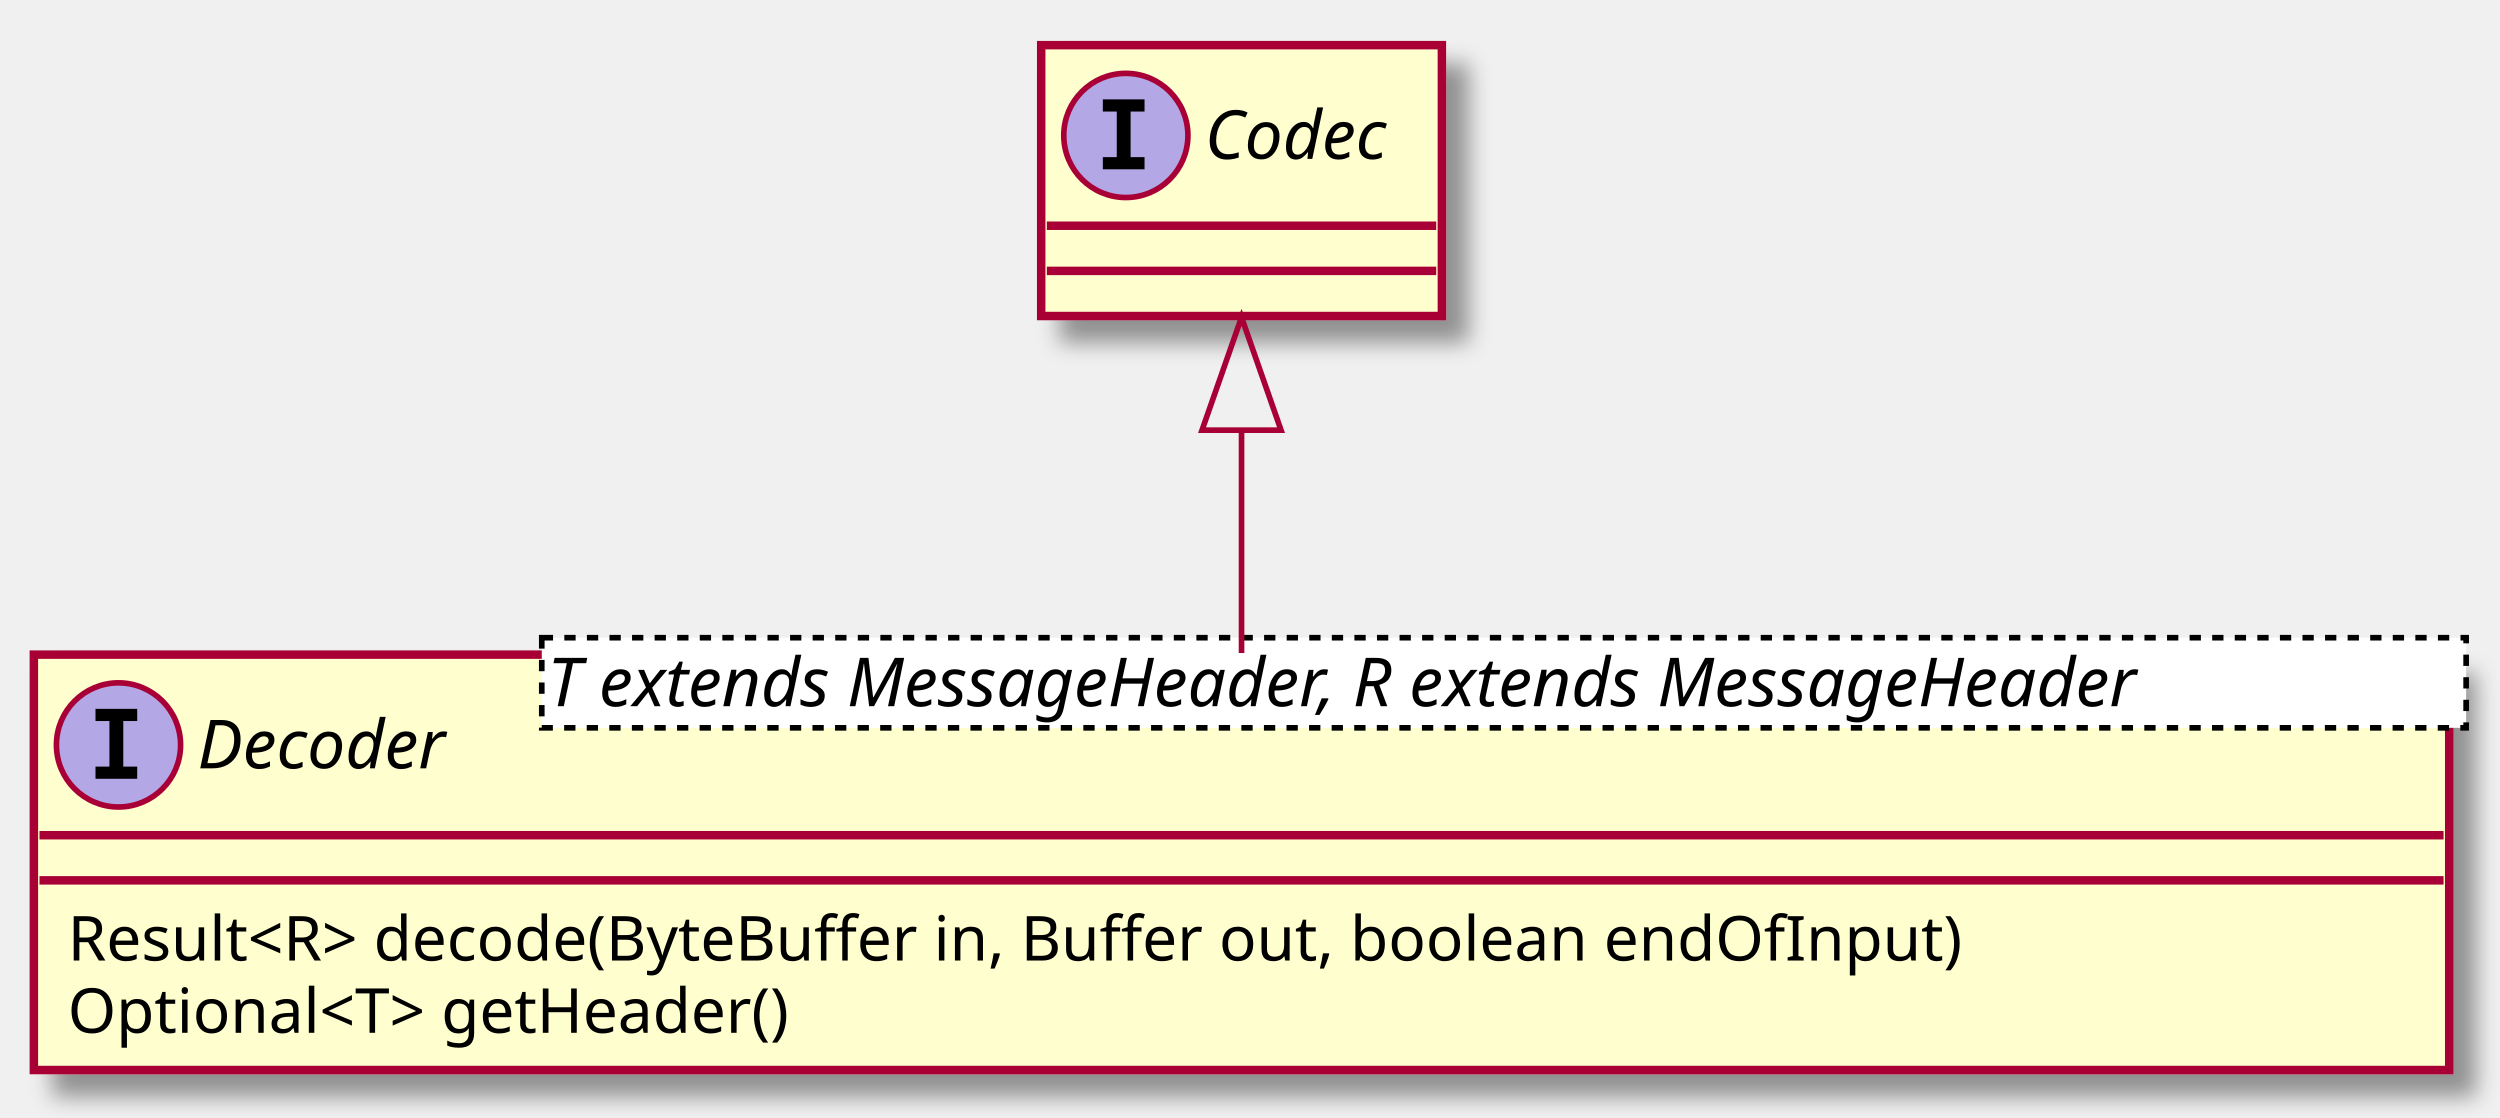
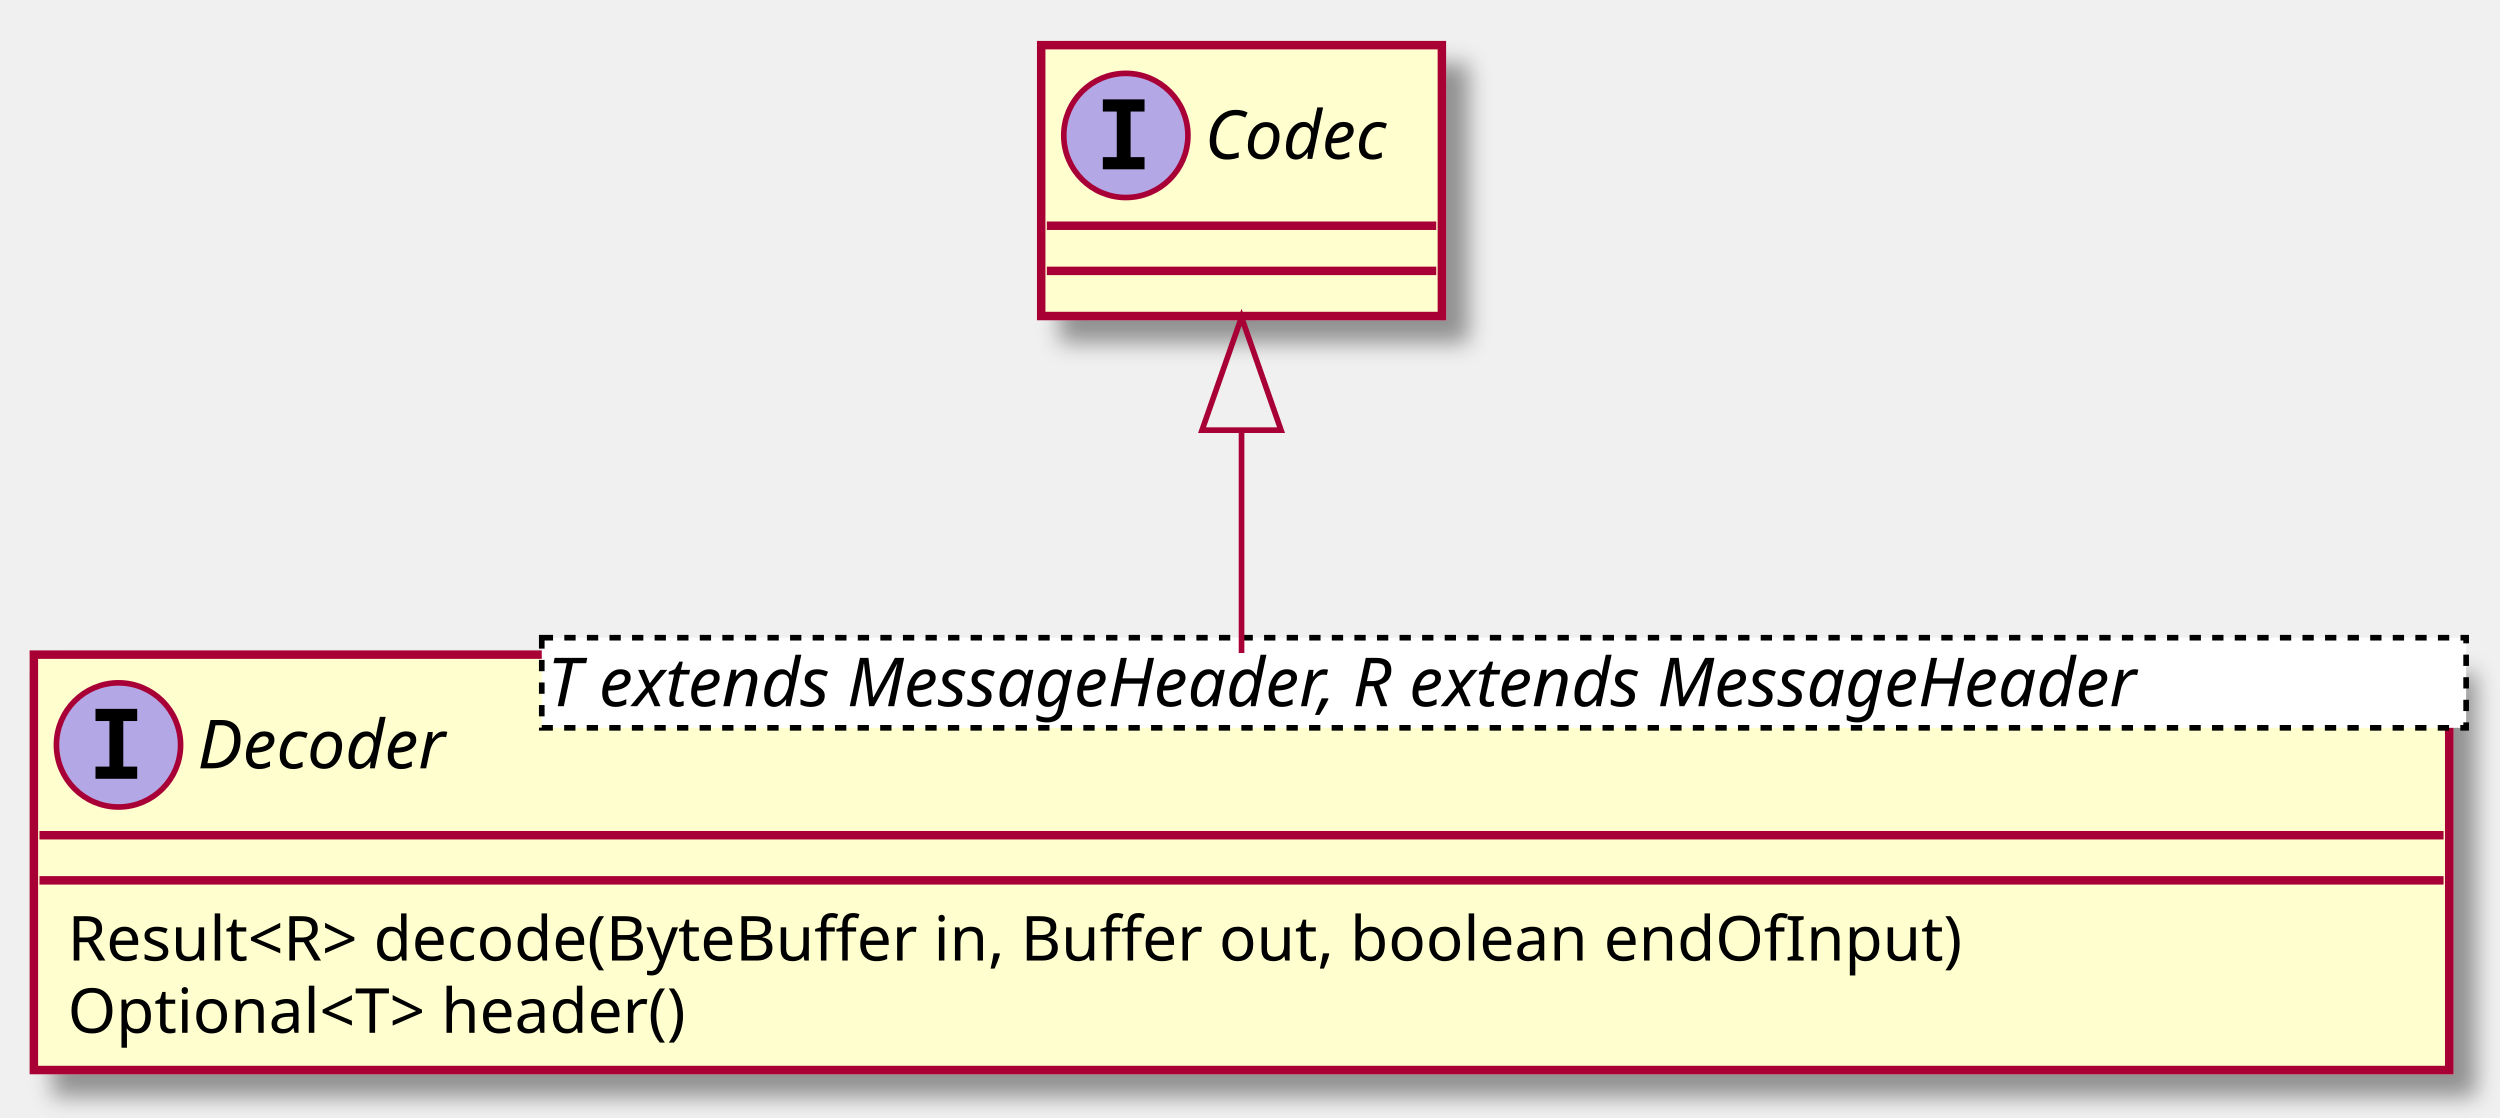
<svg xmlns="http://www.w3.org/2000/svg" contentScriptType="application/ecmascript" contentStyleType="text/css" height="198px" preserveAspectRatio="none" style="width:443px;height:198px;" version="1.1" viewBox="0 0 443 198" width="443px" zoomAndPan="magnify">
  <defs>
-     <filter height="300%" id="fxpysz0" width="300%" x="-1" y="-1">
+     <filter height="300%" id="feizvuw" width="300%" x="-1" y="-1">
      <feGaussianBlur result="blurOut" stdDeviation="2.0" />
      <feColorMatrix in="blurOut" result="blurOut2" type="matrix" values="0 0 0 0 0 0 0 0 0 0 0 0 0 0 0 0 0 0 .4 0" />
      <feOffset dx="4.0" dy="4.0" in="blurOut2" result="blurOut3" />
      <feBlend in="SourceGraphic" in2="blurOut3" mode="normal" />
    </filter>
  </defs>
  <g>
-     <rect fill="#FEFECE" filter="url(#fxpysz0)" height="73.609" style="stroke: #A80036; stroke-width: 1.5;" width="428" x="6" y="116" />
+     <rect fill="#FEFECE" filter="url(#feizvuw)" height="73.609" style="stroke: #A80036; stroke-width: 1.5;" width="428" x="6" y="116" />
    <ellipse cx="21" cy="132" fill="#B4A7E5" rx="11" ry="11" style="stroke: #A80036; stroke-width: 1.0;" />
    <path d="M16.922,127.766 L16.922,125.609 L24.312,125.609 L24.312,127.766 L21.844,127.766 L21.844,135.844 L24.312,135.844 L24.312,138 L16.922,138 L16.922,135.844 L19.391,135.844 L19.391,127.766 L16.922,127.766 Z " />
    <text fill="#000000" font-family="sans-serif" font-size="12" font-style="italic" lengthAdjust="spacingAndGlyphs" textLength="53" x="35" y="136.154">Decoder</text>
    <rect fill="#FFFFFF" height="15.969" style="stroke: #000000; stroke-width: 1.0; stroke-dasharray: 2.0,2.0;" width="341" x="96" y="113" />
    <text fill="#000000" font-family="sans-serif" font-size="12" font-style="italic" lengthAdjust="spacingAndGlyphs" textLength="339" x="97" y="125.139">T extends MessageHeader, R extends MessageHeader</text>
    <line style="stroke: #A80036; stroke-width: 1.5;" x1="7" x2="433" y1="148" y2="148" />
    <line style="stroke: #A80036; stroke-width: 1.5;" x1="7" x2="433" y1="156" y2="156" />
    <text fill="#000000" font-family="sans-serif" font-size="11" lengthAdjust="spacingAndGlyphs" textLength="371" x="12" y="170.21">Result&lt;R&gt; decode(ByteBuffer in, Buffer out, boolean endOfInput)</text>
-     <text fill="#000000" font-family="sans-serif" font-size="11" lengthAdjust="spacingAndGlyphs" textLength="143" x="12" y="183.015">Optional&lt;T&gt; getHeader()</text>
-     <rect fill="#FEFECE" filter="url(#fxpysz0)" height="48" style="stroke: #A80036; stroke-width: 1.5;" width="71" x="184.5" y="8" />
+     <text fill="#000000" font-family="sans-serif" font-size="11" lengthAdjust="spacingAndGlyphs" textLength="124" x="12" y="183.015">Optional&lt;T&gt; header()</text>
+     <rect fill="#FEFECE" filter="url(#feizvuw)" height="48" style="stroke: #A80036; stroke-width: 1.5;" width="71" x="184.5" y="8" />
    <ellipse cx="199.5" cy="24" fill="#B4A7E5" rx="11" ry="11" style="stroke: #A80036; stroke-width: 1.0;" />
    <path d="M195.422,19.766 L195.422,17.609 L202.812,17.609 L202.812,19.766 L200.344,19.766 L200.344,27.844 L202.812,27.844 L202.812,30 L195.422,30 L195.422,27.844 L197.891,27.844 L197.891,19.766 L195.422,19.766 Z " />
    <text fill="#000000" font-family="sans-serif" font-size="12" font-style="italic" lengthAdjust="spacingAndGlyphs" textLength="39" x="213.5" y="28.154">Codec</text>
    <line style="stroke: #A80036; stroke-width: 1.5;" x1="185.5" x2="254.5" y1="40" y2="40" />
    <line style="stroke: #A80036; stroke-width: 1.5;" x1="185.5" x2="254.5" y1="48" y2="48" />
    <path d="M220,76.433 C220,89.332 220,103.32 220,115.714 " fill="none" style="stroke: #A80036; stroke-width: 1.0;" />
    <polygon fill="none" points="213,76.227,220,56.227,227,76.227,213,76.227" style="stroke: #A80036; stroke-width: 1.0;" />
  </g>
</svg>
